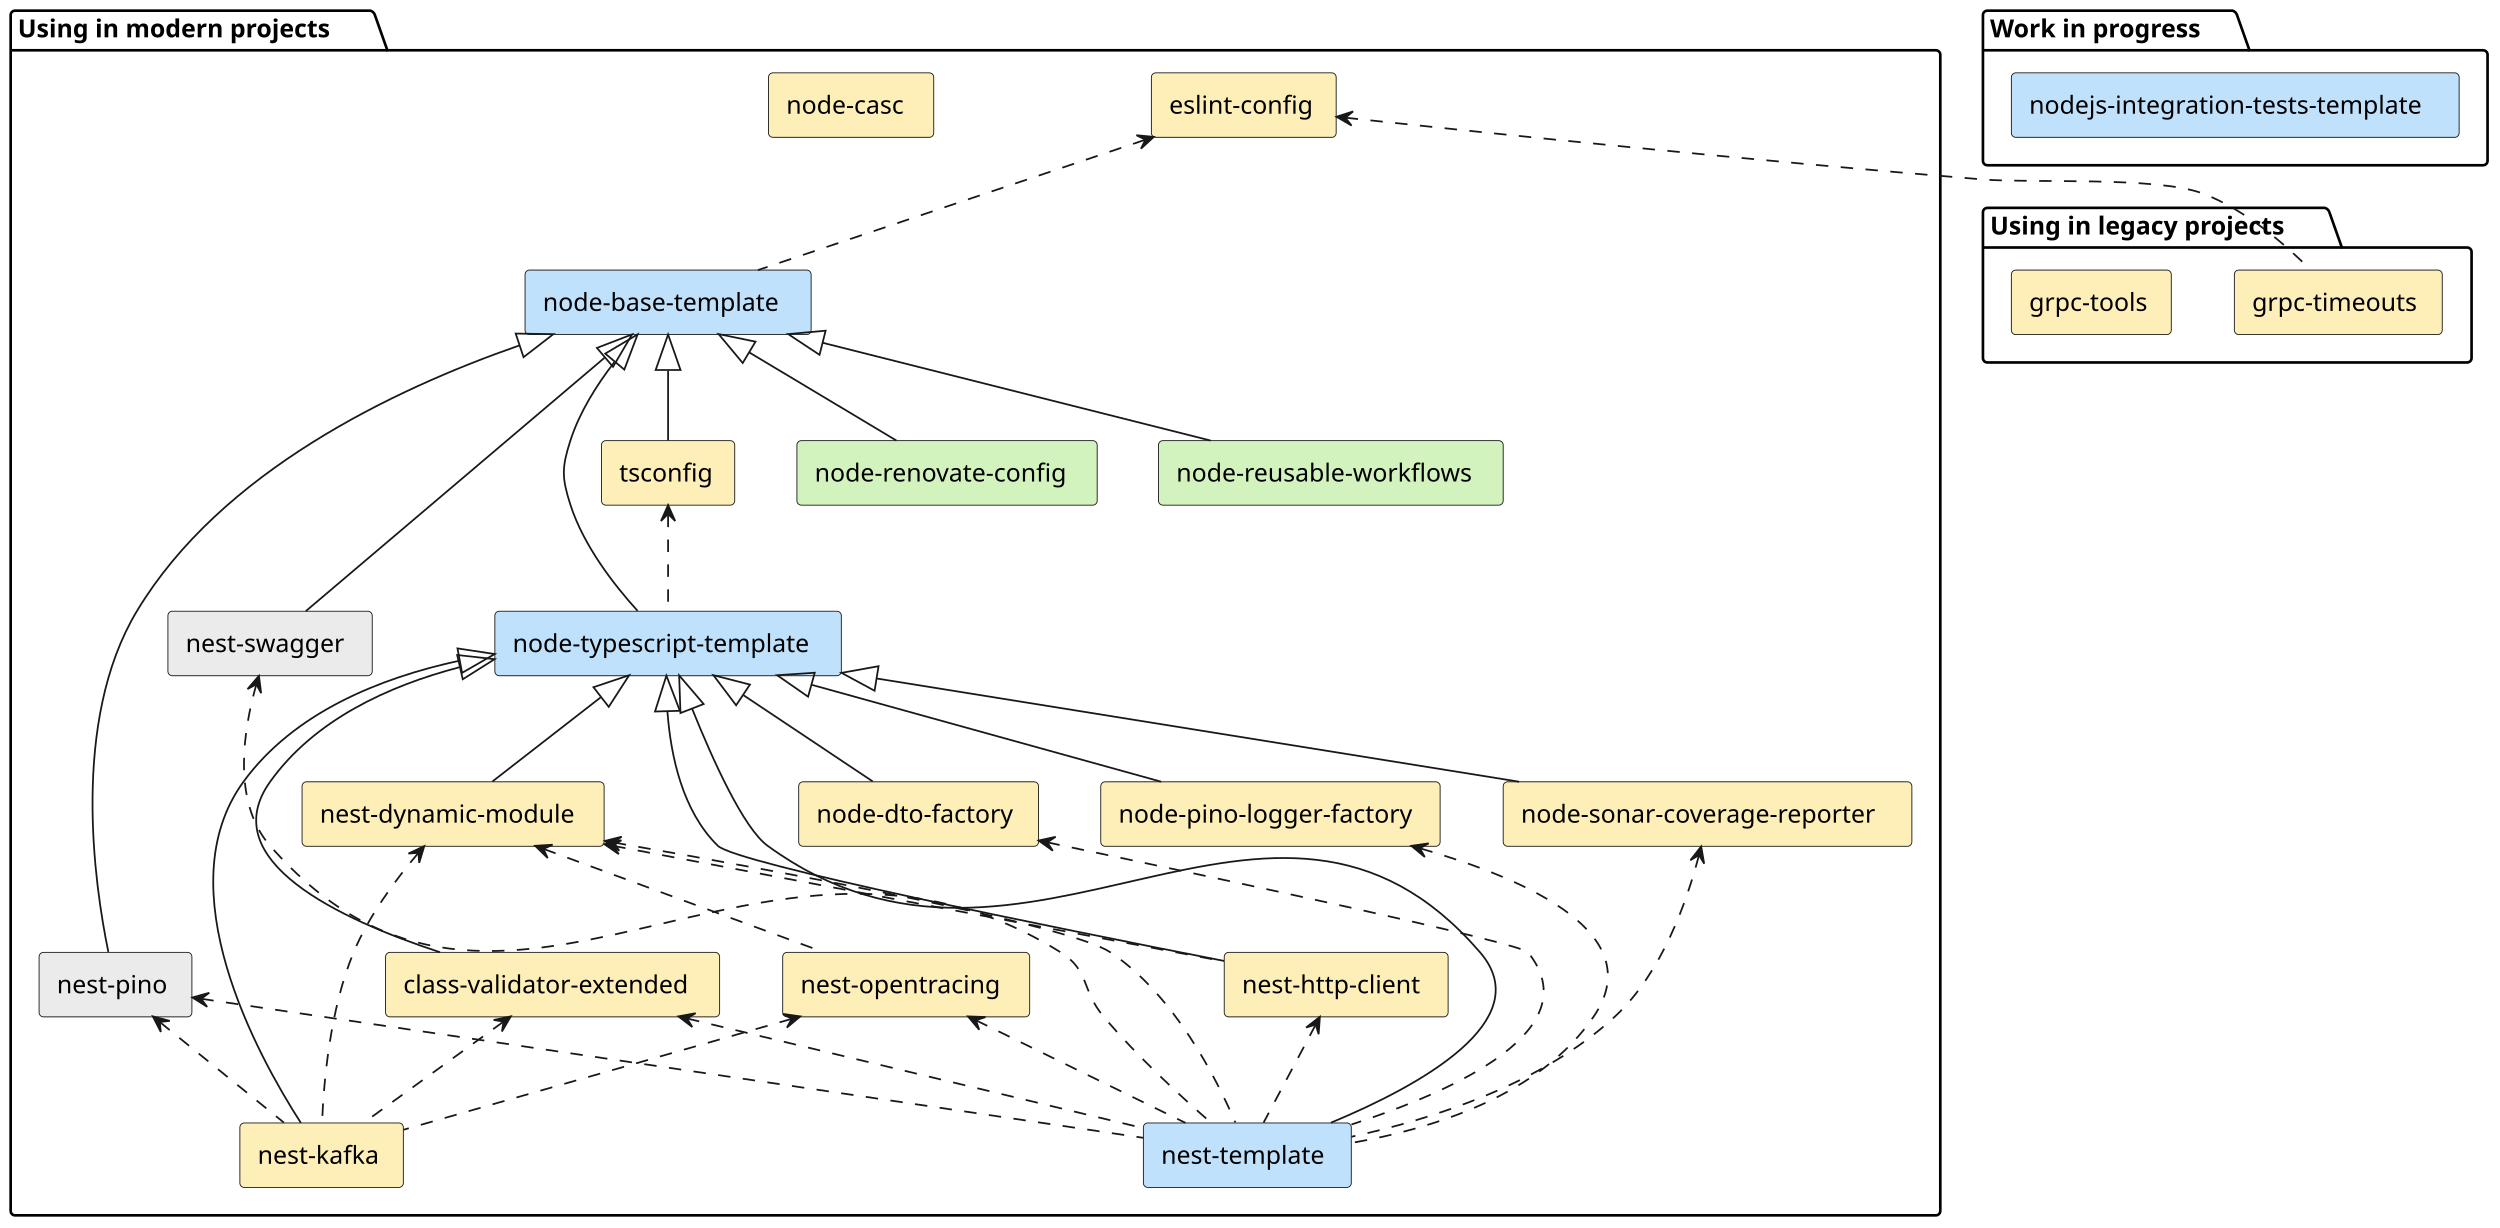
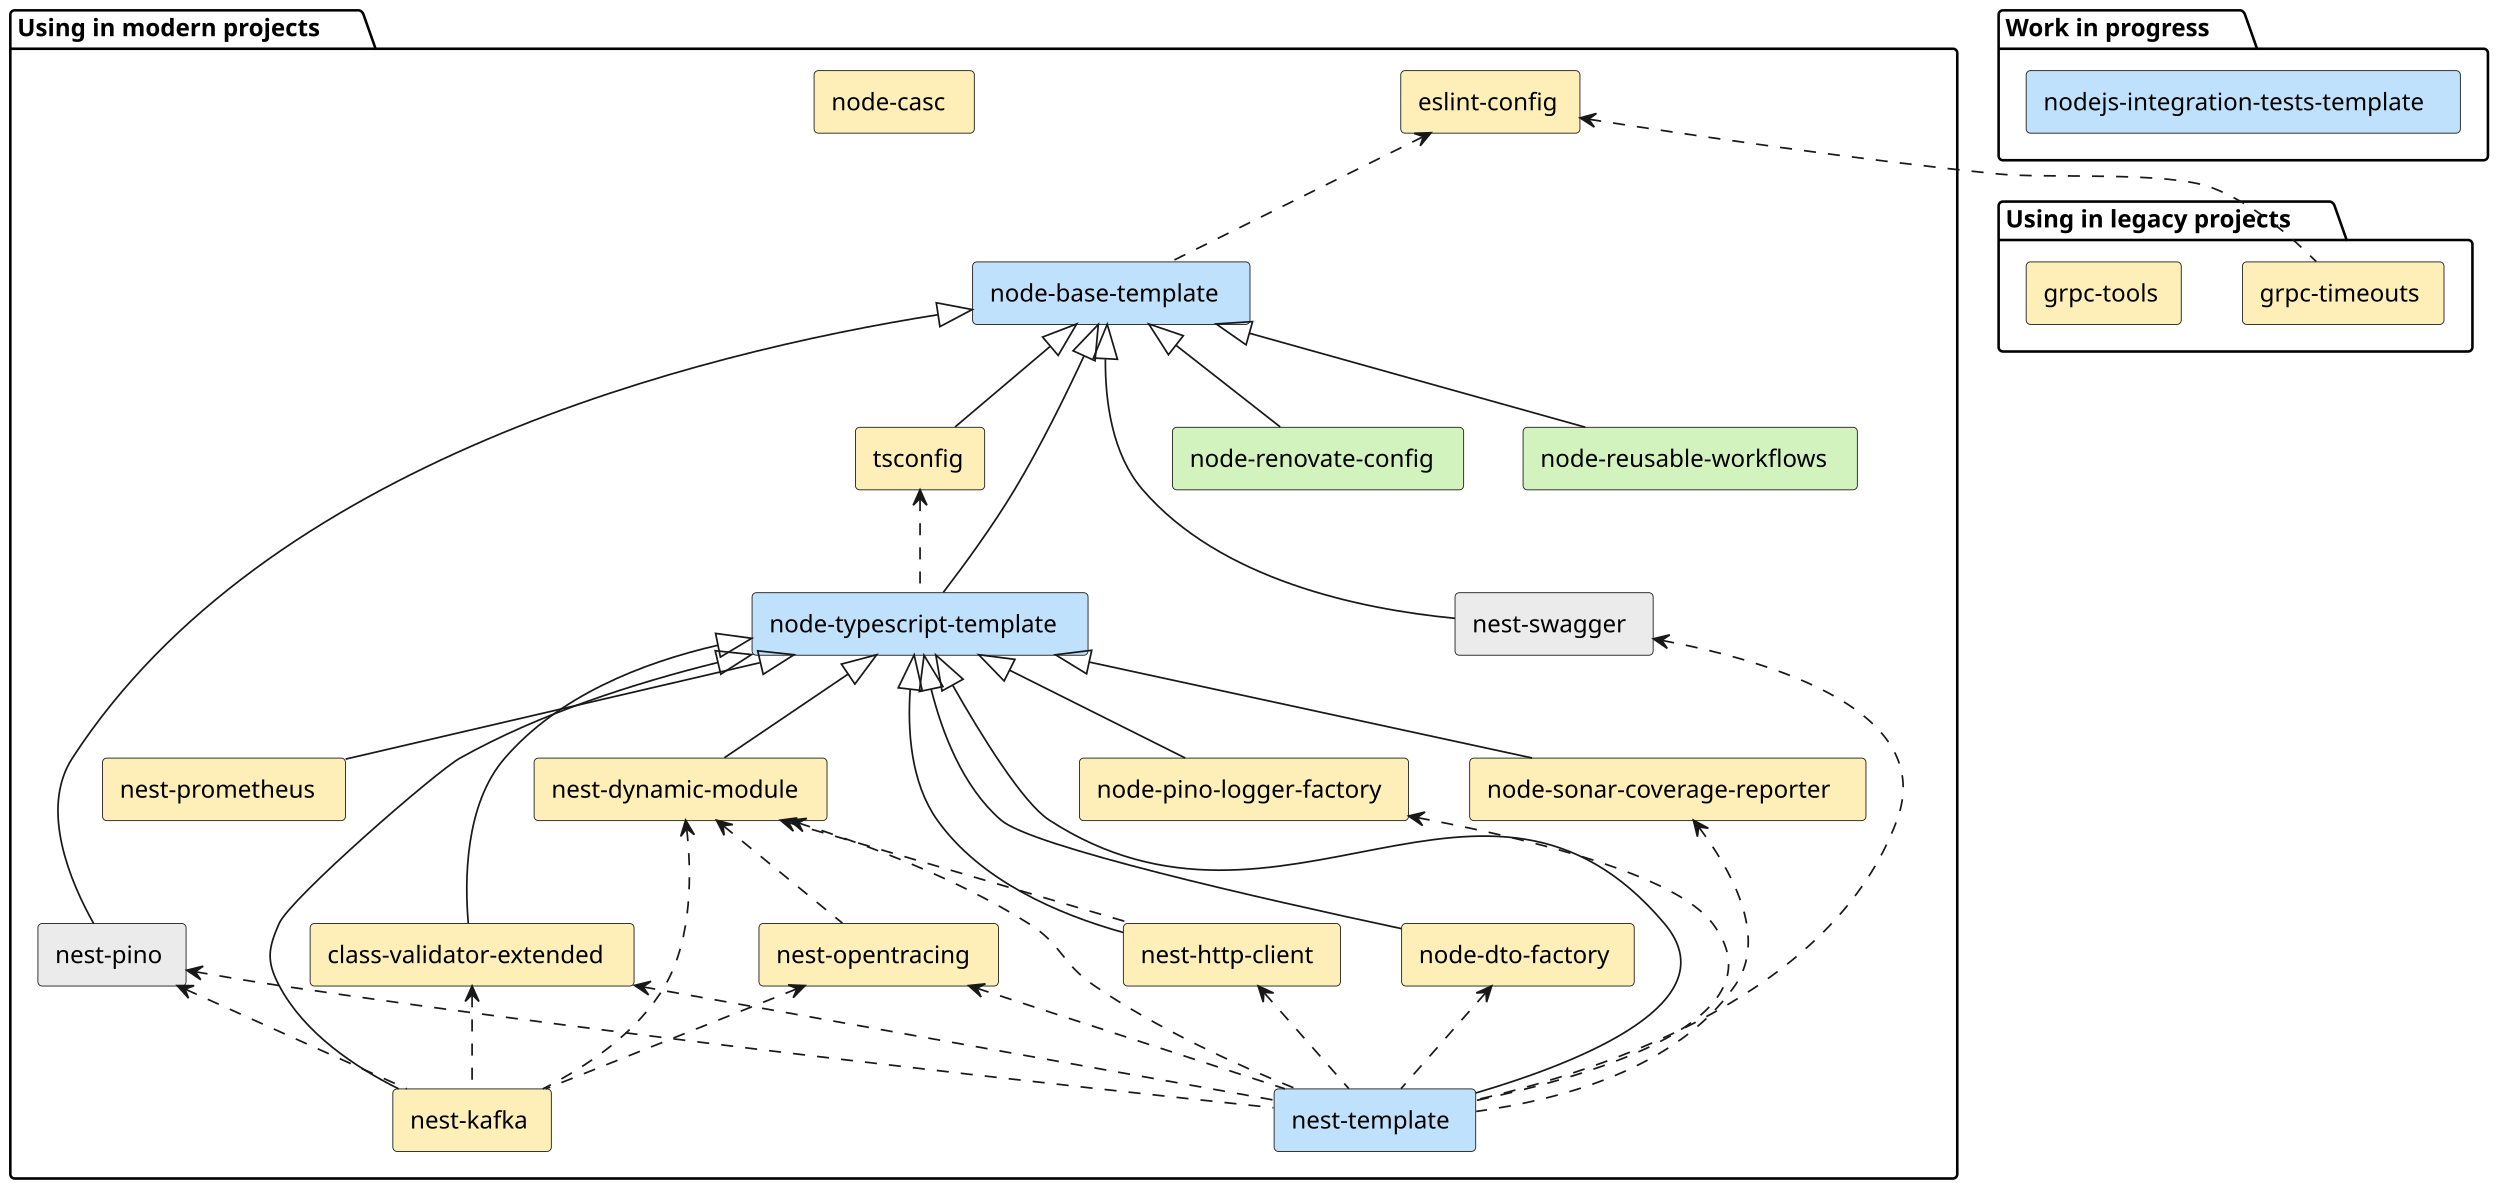
- <svg xmlns="http://www.w3.org/2000/svg" xmlns:xlink="http://www.w3.org/1999/xlink" contentStyleType="text/css" height="691px" preserveAspectRatio="none" style="width:1407px;height:691px;background:#FFFFFF;" version="1.1" viewBox="0 0 1407 691" width="1407px" zoomAndPan="magnify">
+ <svg xmlns="http://www.w3.org/2000/svg" xmlns:xlink="http://www.w3.org/1999/xlink" contentStyleType="text/css" height="691px" preserveAspectRatio="none" style="width:1451px;height:691px;background:#FFFFFF;" version="1.1" viewBox="0 0 1451 691" width="1451px" zoomAndPan="magnify">
  <defs />
  <g>
    <g id="cluster_Using in modern projects">
-       <path d="M8.5,6 L208.5,6 A3.75,3.75 0 0 1 211,8.5 L218,28.297 L1089.5,28.297 A2.5,2.5 0 0 1 1092,30.797 L1092,681.5 A2.5,2.5 0 0 1 1089.5,684 L8.5,684 A2.5,2.5 0 0 1 6,681.5 L6,8.5 A2.5,2.5 0 0 1 8.5,6 " fill="none" style="stroke:#000000;stroke-width:1.5;" />
+       <path d="M8.5,6 L208.5,6 A3.75,3.75 0 0 1 211,8.5 L218,28.297 L1133.5,28.297 A2.5,2.5 0 0 1 1136,30.797 L1136,681.5 A2.5,2.5 0 0 1 1133.5,684 L8.5,684 A2.5,2.5 0 0 1 6,681.5 L6,8.5 A2.5,2.5 0 0 1 8.5,6 " fill="none" style="stroke:#000000;stroke-width:1.5;" />
      <line style="stroke:#000000;stroke-width:1.5;" x1="6" x2="218" y1="28.297" y2="28.297" />
      <text fill="#000000" font-family="sans-serif" font-size="14" font-weight="bold" lengthAdjust="spacing" textLength="199" x="10" y="20.995">Using in modern projects</text>
    </g>
    <g id="cluster_Work in progress">
-       <path d="M1118.5,6 L1256.5,6 A3.75,3.75 0 0 1 1259,8.5 L1266,28.297 L1397.5,28.297 A2.5,2.5 0 0 1 1400,30.797 L1400,90.5 A2.5,2.5 0 0 1 1397.5,93 L1118.5,93 A2.5,2.5 0 0 1 1116,90.5 L1116,8.5 A2.5,2.5 0 0 1 1118.5,6 " fill="none" style="stroke:#000000;stroke-width:1.5;" />
-       <line style="stroke:#000000;stroke-width:1.5;" x1="1116" x2="1266" y1="28.297" y2="28.297" />
-       <text fill="#000000" font-family="sans-serif" font-size="14" font-weight="bold" lengthAdjust="spacing" textLength="137" x="1120" y="20.995">Work in progress</text>
+       <path d="M1162.5,6 L1300.5,6 A3.75,3.75 0 0 1 1303,8.5 L1310,28.297 L1441.5,28.297 A2.5,2.5 0 0 1 1444,30.797 L1444,90.5 A2.5,2.5 0 0 1 1441.5,93 L1162.5,93 A2.5,2.5 0 0 1 1160,90.5 L1160,8.5 A2.5,2.5 0 0 1 1162.5,6 " fill="none" style="stroke:#000000;stroke-width:1.5;" />
+       <line style="stroke:#000000;stroke-width:1.5;" x1="1160" x2="1310" y1="28.297" y2="28.297" />
+       <text fill="#000000" font-family="sans-serif" font-size="14" font-weight="bold" lengthAdjust="spacing" textLength="137" x="1164" y="20.995">Work in progress</text>
    </g>
    <g id="cluster_Using in legacy projects">
-       <path d="M1118.5,117 L1308.5,117 A3.75,3.75 0 0 1 1311,119.5 L1318,139.297 L1388.5,139.297 A2.5,2.5 0 0 1 1391,141.797 L1391,201.5 A2.5,2.5 0 0 1 1388.5,204 L1118.5,204 A2.5,2.5 0 0 1 1116,201.5 L1116,119.5 A2.5,2.5 0 0 1 1118.5,117 " fill="none" style="stroke:#000000;stroke-width:1.5;" />
-       <line style="stroke:#000000;stroke-width:1.5;" x1="1116" x2="1318" y1="139.297" y2="139.297" />
-       <text fill="#000000" font-family="sans-serif" font-size="14" font-weight="bold" lengthAdjust="spacing" textLength="189" x="1120" y="131.995">Using in legacy projects</text>
+       <path d="M1162.5,117 L1352.5,117 A3.75,3.75 0 0 1 1355,119.5 L1362,139.297 L1432.5,139.297 A2.5,2.5 0 0 1 1435,141.797 L1435,201.5 A2.5,2.5 0 0 1 1432.5,204 L1162.5,204 A2.5,2.5 0 0 1 1160,201.5 L1160,119.5 A2.5,2.5 0 0 1 1162.5,117 " fill="none" style="stroke:#000000;stroke-width:1.5;" />
+       <line style="stroke:#000000;stroke-width:1.5;" x1="1160" x2="1362" y1="139.297" y2="139.297" />
+       <text fill="#000000" font-family="sans-serif" font-size="14" font-weight="bold" lengthAdjust="spacing" textLength="189" x="1164" y="131.995">Using in legacy projects</text>
    </g>
    <g id="elem_nest-template">
      <a href="https://github.com/Byndyusoft/nest-template" target="_blank" title="https://github.com/Byndyusoft/nest-template" xlink:actuate="onRequest" xlink:href="https://github.com/Byndyusoft/nest-template" xlink:show="new" xlink:title="https://github.com/Byndyusoft/nest-template" xlink:type="simple">
-         <rect fill="#C0E1FB" height="36.297" rx="2.5" ry="2.5" style="stroke:#181818;stroke-width:0.5;" width="117" x="643.5" y="632" />
-         <text fill="#000000" font-family="sans-serif" font-size="14" lengthAdjust="spacing" textLength="97" x="653.5" y="654.995">nest-template</text>
+         <rect fill="#C0E1FB" height="36.297" rx="2.5" ry="2.5" style="stroke:#181818;stroke-width:0.5;" width="117" x="739.5" y="632" />
+         <text fill="#000000" font-family="sans-serif" font-size="14" lengthAdjust="spacing" textLength="97" x="749.5" y="654.995">nest-template</text>
      </a>
    </g>
    <g id="elem_node-base-template">
      <a href="https://github.com/Byndyusoft/node-base-template" target="_blank" title="https://github.com/Byndyusoft/node-base-template" xlink:actuate="onRequest" xlink:href="https://github.com/Byndyusoft/node-base-template" xlink:show="new" xlink:title="https://github.com/Byndyusoft/node-base-template" xlink:type="simple">
-         <rect fill="#C0E1FB" height="36.297" rx="2.5" ry="2.5" style="stroke:#181818;stroke-width:0.5;" width="161" x="295.5" y="152" />
-         <text fill="#000000" font-family="sans-serif" font-size="14" lengthAdjust="spacing" textLength="141" x="305.5" y="174.995">node-base-template</text>
+         <rect fill="#C0E1FB" height="36.297" rx="2.5" ry="2.5" style="stroke:#181818;stroke-width:0.5;" width="161" x="564.5" y="152" />
+         <text fill="#000000" font-family="sans-serif" font-size="14" lengthAdjust="spacing" textLength="141" x="574.5" y="174.995">node-base-template</text>
      </a>
    </g>
    <g id="elem_node-typescript-template">
      <a href="https://github.com/Byndyusoft/node-typescript-template" target="_blank" title="https://github.com/Byndyusoft/node-typescript-template" xlink:actuate="onRequest" xlink:href="https://github.com/Byndyusoft/node-typescript-template" xlink:show="new" xlink:title="https://github.com/Byndyusoft/node-typescript-template" xlink:type="simple">
-         <rect fill="#C0E1FB" height="36.297" rx="2.5" ry="2.5" style="stroke:#181818;stroke-width:0.5;" width="195" x="278.5" y="344" />
-         <text fill="#000000" font-family="sans-serif" font-size="14" lengthAdjust="spacing" textLength="175" x="288.5" y="366.995">node-typescript-template</text>
+         <rect fill="#C0E1FB" height="36.297" rx="2.5" ry="2.5" style="stroke:#181818;stroke-width:0.5;" width="195" x="436.5" y="344" />
+         <text fill="#000000" font-family="sans-serif" font-size="14" lengthAdjust="spacing" textLength="175" x="446.5" y="366.995">node-typescript-template</text>
      </a>
    </g>
    <g id="elem_class-validator-extended">
      <a href="https://github.com/Byndyusoft/class-validator-extended" target="_blank" title="https://github.com/Byndyusoft/class-validator-extended" xlink:actuate="onRequest" xlink:href="https://github.com/Byndyusoft/class-validator-extended" xlink:show="new" xlink:title="https://github.com/Byndyusoft/class-validator-extended" xlink:type="simple">
-         <rect fill="#FEEEB7" height="36.297" rx="2.5" ry="2.5" style="stroke:#181818;stroke-width:0.5;" width="188" x="217" y="536" />
-         <text fill="#000000" font-family="sans-serif" font-size="14" lengthAdjust="spacing" textLength="168" x="227" y="558.995">class-validator-extended</text>
+         <rect fill="#FEEEB7" height="36.297" rx="2.5" ry="2.5" style="stroke:#181818;stroke-width:0.5;" width="188" x="180" y="536" />
+         <text fill="#000000" font-family="sans-serif" font-size="14" lengthAdjust="spacing" textLength="168" x="190" y="558.995">class-validator-extended</text>
      </a>
    </g>
    <g id="elem_eslint-config">
      <a href="https://github.com/Byndyusoft/eslint-config" target="_blank" title="https://github.com/Byndyusoft/eslint-config" xlink:actuate="onRequest" xlink:href="https://github.com/Byndyusoft/eslint-config" xlink:show="new" xlink:title="https://github.com/Byndyusoft/eslint-config" xlink:type="simple">
-         <rect fill="#FEEEB7" height="36.297" rx="2.5" ry="2.5" style="stroke:#181818;stroke-width:0.5;" width="104" x="648" y="41" />
-         <text fill="#000000" font-family="sans-serif" font-size="14" lengthAdjust="spacing" textLength="84" x="658" y="63.995">eslint-config</text>
+         <rect fill="#FEEEB7" height="36.297" rx="2.5" ry="2.5" style="stroke:#181818;stroke-width:0.5;" width="104" x="813" y="41" />
+         <text fill="#000000" font-family="sans-serif" font-size="14" lengthAdjust="spacing" textLength="84" x="823" y="63.995">eslint-config</text>
      </a>
    </g>
    <g id="elem_nest-dynamic-module">
      <a href="https://github.com/Byndyusoft/nest-dynamic-module" target="_blank" title="https://github.com/Byndyusoft/nest-dynamic-module" xlink:actuate="onRequest" xlink:href="https://github.com/Byndyusoft/nest-dynamic-module" xlink:show="new" xlink:title="https://github.com/Byndyusoft/nest-dynamic-module" xlink:type="simple">
-         <rect fill="#FEEEB7" height="36.297" rx="2.5" ry="2.5" style="stroke:#181818;stroke-width:0.5;" width="170" x="170" y="440" />
-         <text fill="#000000" font-family="sans-serif" font-size="14" lengthAdjust="spacing" textLength="150" x="180" y="462.995">nest-dynamic-module</text>
+         <rect fill="#FEEEB7" height="36.297" rx="2.5" ry="2.5" style="stroke:#181818;stroke-width:0.5;" width="170" x="310" y="440" />
+         <text fill="#000000" font-family="sans-serif" font-size="14" lengthAdjust="spacing" textLength="150" x="320" y="462.995">nest-dynamic-module</text>
      </a>
    </g>
    <g id="elem_nest-http-client">
      <a href="https://github.com/Byndyusoft/nest-http-client" target="_blank" title="https://github.com/Byndyusoft/nest-http-client" xlink:actuate="onRequest" xlink:href="https://github.com/Byndyusoft/nest-http-client" xlink:show="new" xlink:title="https://github.com/Byndyusoft/nest-http-client" xlink:type="simple">
-         <rect fill="#FEEEB7" height="36.297" rx="2.5" ry="2.5" style="stroke:#181818;stroke-width:0.5;" width="126" x="689" y="536" />
-         <text fill="#000000" font-family="sans-serif" font-size="14" lengthAdjust="spacing" textLength="106" x="699" y="558.995">nest-http-client</text>
+         <rect fill="#FEEEB7" height="36.297" rx="2.5" ry="2.5" style="stroke:#181818;stroke-width:0.5;" width="126" x="652" y="536" />
+         <text fill="#000000" font-family="sans-serif" font-size="14" lengthAdjust="spacing" textLength="106" x="662" y="558.995">nest-http-client</text>
      </a>
    </g>
    <g id="elem_nest-kafka">
      <a href="https://github.com/Byndyusoft/nest-kafka" target="_blank" title="https://github.com/Byndyusoft/nest-kafka" xlink:actuate="onRequest" xlink:href="https://github.com/Byndyusoft/nest-kafka" xlink:show="new" xlink:title="https://github.com/Byndyusoft/nest-kafka" xlink:type="simple">
-         <rect fill="#FEEEB7" height="36.297" rx="2.5" ry="2.5" style="stroke:#181818;stroke-width:0.5;" width="92" x="135" y="632" />
-         <text fill="#000000" font-family="sans-serif" font-size="14" lengthAdjust="spacing" textLength="72" x="145" y="654.995">nest-kafka</text>
+         <rect fill="#FEEEB7" height="36.297" rx="2.5" ry="2.5" style="stroke:#181818;stroke-width:0.5;" width="92" x="228" y="632" />
+         <text fill="#000000" font-family="sans-serif" font-size="14" lengthAdjust="spacing" textLength="72" x="238" y="654.995">nest-kafka</text>
      </a>
    </g>
    <g id="elem_nest-opentracing">
      <a href="https://github.com/Byndyusoft/nest-opentracing" target="_blank" title="https://github.com/Byndyusoft/nest-opentracing" xlink:actuate="onRequest" xlink:href="https://github.com/Byndyusoft/nest-opentracing" xlink:show="new" xlink:title="https://github.com/Byndyusoft/nest-opentracing" xlink:type="simple">
        <rect fill="#FEEEB7" height="36.297" rx="2.5" ry="2.5" style="stroke:#181818;stroke-width:0.5;" width="139" x="440.5" y="536" />
        <text fill="#000000" font-family="sans-serif" font-size="14" lengthAdjust="spacing" textLength="119" x="450.5" y="558.995">nest-opentracing</text>
      </a>
    </g>
+     <g id="elem_nest-prometheus">
+       <a href="https://github.com/Byndyusoft/nest-prometheus" target="_blank" title="https://github.com/Byndyusoft/nest-prometheus" xlink:actuate="onRequest" xlink:href="https://github.com/Byndyusoft/nest-prometheus" xlink:show="new" xlink:title="https://github.com/Byndyusoft/nest-prometheus" xlink:type="simple">
+         <rect fill="#FEEEB7" height="36.297" rx="2.5" ry="2.5" style="stroke:#181818;stroke-width:0.5;" width="141" x="59.5" y="440" />
+         <text fill="#000000" font-family="sans-serif" font-size="14" lengthAdjust="spacing" textLength="121" x="69.5" y="462.995">nest-prometheus</text>
+       </a>
+     </g>
    <g id="elem_node-casc">
      <a href="https://github.com/Byndyusoft/node-casc" target="_blank" title="https://github.com/Byndyusoft/node-casc" xlink:actuate="onRequest" xlink:href="https://github.com/Byndyusoft/node-casc" xlink:show="new" xlink:title="https://github.com/Byndyusoft/node-casc" xlink:type="simple">
-         <rect fill="#FEEEB7" height="36.297" rx="2.5" ry="2.5" style="stroke:#181818;stroke-width:0.5;" width="93" x="432.5" y="41" />
-         <text fill="#000000" font-family="sans-serif" font-size="14" lengthAdjust="spacing" textLength="73" x="442.5" y="63.995">node-casc</text>
+         <rect fill="#FEEEB7" height="36.297" rx="2.5" ry="2.5" style="stroke:#181818;stroke-width:0.5;" width="93" x="472.5" y="41" />
+         <text fill="#000000" font-family="sans-serif" font-size="14" lengthAdjust="spacing" textLength="73" x="482.5" y="63.995">node-casc</text>
      </a>
    </g>
    <g id="elem_node-dto-factory">
      <a href="https://github.com/Byndyusoft/node-dto-factory" target="_blank" title="https://github.com/Byndyusoft/node-dto-factory" xlink:actuate="onRequest" xlink:href="https://github.com/Byndyusoft/node-dto-factory" xlink:show="new" xlink:title="https://github.com/Byndyusoft/node-dto-factory" xlink:type="simple">
-         <rect fill="#FEEEB7" height="36.297" rx="2.5" ry="2.5" style="stroke:#181818;stroke-width:0.5;" width="135" x="449.5" y="440" />
-         <text fill="#000000" font-family="sans-serif" font-size="14" lengthAdjust="spacing" textLength="115" x="459.5" y="462.995">node-dto-factory</text>
+         <rect fill="#FEEEB7" height="36.297" rx="2.5" ry="2.5" style="stroke:#181818;stroke-width:0.5;" width="135" x="813.5" y="536" />
+         <text fill="#000000" font-family="sans-serif" font-size="14" lengthAdjust="spacing" textLength="115" x="823.5" y="558.995">node-dto-factory</text>
      </a>
    </g>
    <g id="elem_node-pino-logger-factory">
      <a href="https://github.com/Byndyusoft/node-pino-logger-factory" target="_blank" title="https://github.com/Byndyusoft/node-pino-logger-factory" xlink:actuate="onRequest" xlink:href="https://github.com/Byndyusoft/node-pino-logger-factory" xlink:show="new" xlink:title="https://github.com/Byndyusoft/node-pino-logger-factory" xlink:type="simple">
-         <rect fill="#FEEEB7" height="36.297" rx="2.5" ry="2.5" style="stroke:#181818;stroke-width:0.5;" width="191" x="619.5" y="440" />
-         <text fill="#000000" font-family="sans-serif" font-size="14" lengthAdjust="spacing" textLength="171" x="629.5" y="462.995">node-pino-logger-factory</text>
+         <rect fill="#FEEEB7" height="36.297" rx="2.5" ry="2.5" style="stroke:#181818;stroke-width:0.5;" width="191" x="626.5" y="440" />
+         <text fill="#000000" font-family="sans-serif" font-size="14" lengthAdjust="spacing" textLength="171" x="636.5" y="462.995">node-pino-logger-factory</text>
      </a>
    </g>
    <g id="elem_node-sonar-coverage-reporter">
      <a href="https://github.com/Byndyusoft/node-sonar-coverage-reporter" target="_blank" title="https://github.com/Byndyusoft/node-sonar-coverage-reporter" xlink:actuate="onRequest" xlink:href="https://github.com/Byndyusoft/node-sonar-coverage-reporter" xlink:show="new" xlink:title="https://github.com/Byndyusoft/node-sonar-coverage-reporter" xlink:type="simple">
-         <rect fill="#FEEEB7" height="36.297" rx="2.5" ry="2.5" style="stroke:#181818;stroke-width:0.5;" width="230" x="846" y="440" />
-         <text fill="#000000" font-family="sans-serif" font-size="14" lengthAdjust="spacing" textLength="210" x="856" y="462.995">node-sonar-coverage-reporter</text>
+         <rect fill="#FEEEB7" height="36.297" rx="2.5" ry="2.5" style="stroke:#181818;stroke-width:0.5;" width="230" x="853" y="440" />
+         <text fill="#000000" font-family="sans-serif" font-size="14" lengthAdjust="spacing" textLength="210" x="863" y="462.995">node-sonar-coverage-reporter</text>
      </a>
    </g>
    <g id="elem_tsconfig">
      <a href="https://github.com/Byndyusoft/tsconfig" target="_blank" title="https://github.com/Byndyusoft/tsconfig" xlink:actuate="onRequest" xlink:href="https://github.com/Byndyusoft/tsconfig" xlink:show="new" xlink:title="https://github.com/Byndyusoft/tsconfig" xlink:type="simple">
-         <rect fill="#FEEEB7" height="36.297" rx="2.5" ry="2.5" style="stroke:#181818;stroke-width:0.5;" width="75" x="338.5" y="248" />
-         <text fill="#000000" font-family="sans-serif" font-size="14" lengthAdjust="spacing" textLength="55" x="348.5" y="270.995">tsconfig</text>
+         <rect fill="#FEEEB7" height="36.297" rx="2.5" ry="2.5" style="stroke:#181818;stroke-width:0.5;" width="75" x="496.5" y="248" />
+         <text fill="#000000" font-family="sans-serif" font-size="14" lengthAdjust="spacing" textLength="55" x="506.5" y="270.995">tsconfig</text>
      </a>
    </g>
    <g id="elem_nest-pino">
      <a href="https://github.com/Byndyusoft/nest-pino" target="_blank" title="https://github.com/Byndyusoft/nest-pino" xlink:actuate="onRequest" xlink:href="https://github.com/Byndyusoft/nest-pino" xlink:show="new" xlink:title="https://github.com/Byndyusoft/nest-pino" xlink:type="simple">
        <rect fill="#EBEBEB" height="36.297" rx="2.5" ry="2.5" style="stroke:#181818;stroke-width:0.5;" width="86" x="22" y="536" />
        <text fill="#000000" font-family="sans-serif" font-size="14" lengthAdjust="spacing" textLength="66" x="32" y="558.995">nest-pino</text>
      </a>
    </g>
    <g id="elem_nest-swagger">
      <a href="https://github.com/Byndyusoft/nest-swagger" target="_blank" title="https://github.com/Byndyusoft/nest-swagger" xlink:actuate="onRequest" xlink:href="https://github.com/Byndyusoft/nest-swagger" xlink:show="new" xlink:title="https://github.com/Byndyusoft/nest-swagger" xlink:type="simple">
-         <rect fill="#EBEBEB" height="36.297" rx="2.5" ry="2.5" style="stroke:#181818;stroke-width:0.5;" width="115" x="94.5" y="344" />
-         <text fill="#000000" font-family="sans-serif" font-size="14" lengthAdjust="spacing" textLength="95" x="104.5" y="366.995">nest-swagger</text>
+         <rect fill="#EBEBEB" height="36.297" rx="2.5" ry="2.5" style="stroke:#181818;stroke-width:0.5;" width="115" x="844.5" y="344" />
+         <text fill="#000000" font-family="sans-serif" font-size="14" lengthAdjust="spacing" textLength="95" x="854.5" y="366.995">nest-swagger</text>
      </a>
    </g>
    <g id="elem_node-renovate-config">
      <a href="https://github.com/Byndyusoft/node-renovate-config" target="_blank" title="https://github.com/Byndyusoft/node-renovate-config" xlink:actuate="onRequest" xlink:href="https://github.com/Byndyusoft/node-renovate-config" xlink:show="new" xlink:title="https://github.com/Byndyusoft/node-renovate-config" xlink:type="simple">
-         <rect fill="#D3F3BE" height="36.297" rx="2.5" ry="2.5" style="stroke:#181818;stroke-width:0.5;" width="169" x="448.5" y="248" />
-         <text fill="#000000" font-family="sans-serif" font-size="14" lengthAdjust="spacing" textLength="149" x="458.5" y="270.995">node-renovate-config</text>
+         <rect fill="#D3F3BE" height="36.297" rx="2.5" ry="2.5" style="stroke:#181818;stroke-width:0.5;" width="169" x="680.5" y="248" />
+         <text fill="#000000" font-family="sans-serif" font-size="14" lengthAdjust="spacing" textLength="149" x="690.5" y="270.995">node-renovate-config</text>
      </a>
    </g>
    <g id="elem_node-reusable-workflows">
      <a href="https://github.com/Byndyusoft/node-reusable-workflows" target="_blank" title="https://github.com/Byndyusoft/node-reusable-workflows" xlink:actuate="onRequest" xlink:href="https://github.com/Byndyusoft/node-reusable-workflows" xlink:show="new" xlink:title="https://github.com/Byndyusoft/node-reusable-workflows" xlink:type="simple">
-         <rect fill="#D3F3BE" height="36.297" rx="2.5" ry="2.5" style="stroke:#181818;stroke-width:0.5;" width="194" x="652" y="248" />
-         <text fill="#000000" font-family="sans-serif" font-size="14" lengthAdjust="spacing" textLength="174" x="662" y="270.995">node-reusable-workflows</text>
+         <rect fill="#D3F3BE" height="36.297" rx="2.5" ry="2.5" style="stroke:#181818;stroke-width:0.5;" width="194" x="884" y="248" />
+         <text fill="#000000" font-family="sans-serif" font-size="14" lengthAdjust="spacing" textLength="174" x="894" y="270.995">node-reusable-workflows</text>
      </a>
    </g>
    <g id="elem_nodejs-integration-tests-template">
      <a href="https://github.com/Byndyusoft/nodejs-integration-tests-template" target="_blank" title="https://github.com/Byndyusoft/nodejs-integration-tests-template" xlink:actuate="onRequest" xlink:href="https://github.com/Byndyusoft/nodejs-integration-tests-template" xlink:show="new" xlink:title="https://github.com/Byndyusoft/nodejs-integration-tests-template" xlink:type="simple">
-         <rect fill="#C0E1FB" height="36.297" rx="2.5" ry="2.5" style="stroke:#181818;stroke-width:0.5;" width="252" x="1132" y="41" />
-         <text fill="#000000" font-family="sans-serif" font-size="14" lengthAdjust="spacing" textLength="232" x="1142" y="63.995">nodejs-integration-tests-template</text>
+         <rect fill="#C0E1FB" height="36.297" rx="2.5" ry="2.5" style="stroke:#181818;stroke-width:0.5;" width="252" x="1176" y="41" />
+         <text fill="#000000" font-family="sans-serif" font-size="14" lengthAdjust="spacing" textLength="232" x="1186" y="63.995">nodejs-integration-tests-template</text>
      </a>
    </g>
    <g id="elem_grpc-timeouts">
      <a href="https://github.com/Byndyusoft/grpc-timeouts" target="_blank" title="https://github.com/Byndyusoft/grpc-timeouts" xlink:actuate="onRequest" xlink:href="https://github.com/Byndyusoft/grpc-timeouts" xlink:show="new" xlink:title="https://github.com/Byndyusoft/grpc-timeouts" xlink:type="simple">
-         <rect fill="#FEEEB7" height="36.297" rx="2.5" ry="2.5" style="stroke:#181818;stroke-width:0.5;" width="117" x="1257.5" y="152" />
-         <text fill="#000000" font-family="sans-serif" font-size="14" lengthAdjust="spacing" textLength="97" x="1267.5" y="174.995">grpc-timeouts</text>
+         <rect fill="#FEEEB7" height="36.297" rx="2.5" ry="2.5" style="stroke:#181818;stroke-width:0.5;" width="117" x="1301.5" y="152" />
+         <text fill="#000000" font-family="sans-serif" font-size="14" lengthAdjust="spacing" textLength="97" x="1311.5" y="174.995">grpc-timeouts</text>
      </a>
    </g>
    <g id="elem_grpc-tools">
      <a href="https://github.com/Byndyusoft/grpc-tools" target="_blank" title="https://github.com/Byndyusoft/grpc-tools" xlink:actuate="onRequest" xlink:href="https://github.com/Byndyusoft/grpc-tools" xlink:show="new" xlink:title="https://github.com/Byndyusoft/grpc-tools" xlink:type="simple">
-         <rect fill="#FEEEB7" height="36.297" rx="2.5" ry="2.5" style="stroke:#181818;stroke-width:0.5;" width="90" x="1132" y="152" />
-         <text fill="#000000" font-family="sans-serif" font-size="14" lengthAdjust="spacing" textLength="70" x="1142" y="174.995">grpc-tools</text>
+         <rect fill="#FEEEB7" height="36.297" rx="2.5" ry="2.5" style="stroke:#181818;stroke-width:0.5;" width="90" x="1176" y="152" />
+         <text fill="#000000" font-family="sans-serif" font-size="14" lengthAdjust="spacing" textLength="70" x="1186" y="174.995">grpc-tools</text>
      </a>
    </g>
    <g id="link_node-typescript-template_nest-template">
-       <path d="M389.55,398.94 C401.33,428.19 418.55,466.2 432,476 C577.65,582.11 715.38,399.47 833,536 C866.03,574.34 798.83,611.17 749.03,631.86 " fill="none" id="node-typescript-template-backto-nest-template" style="stroke:#181818;stroke-width:1.0;" />
-       <polygon fill="none" points="382.96,401.3,382.23,380.12,396.01,396.22,382.96,401.3" style="stroke:#181818;stroke-width:1.0;" />
+       <path d="M552.92,397.7 C569.67,427.13 593.77,466.12 609,476 C743.96,563.59 862.09,413.17 966,536 C1004.31,581.29 919.11,615.97 856.59,634.35 " fill="none" id="node-typescript-template-backto-nest-template" style="stroke:#181818;stroke-width:1.0;" />
+       <polygon fill="none" points="546.75,401.01,543.13,380.13,558.98,394.2,546.75,401.01" style="stroke:#181818;stroke-width:1.0;" />
    </g>
    <g id="link_class-validator-extended_nest-template">
-       <path d="M386.69,573.2 C461.62,591.21 574.78,618.42 643.21,634.87 " fill="none" id="class-validator-extended-backto-nest-template" style="stroke:#181818;stroke-width:1.0;stroke-dasharray:7.0,7.0;" />
-       <polygon fill="#181818" points="381.81,572.02,389.621,578.019,386.671,573.192,391.497,570.242,381.81,572.02" style="stroke:#181818;stroke-width:1.0;" />
+       <path d="M373.39,572.83 C481.52,592.23 650.78,622.59 739.41,638.49 " fill="none" id="class-validator-extended-backto-nest-template" style="stroke:#181818;stroke-width:1.0;stroke-dasharray:7.0,7.0;" />
+       <polygon fill="#181818" points="368.29,571.91,376.441,577.439,373.211,572.794,377.856,569.565,368.29,571.91" style="stroke:#181818;stroke-width:1.0;" />
    </g>
    <g id="link_nest-dynamic-module_nest-template">
-       <path d="M345.46,474.18 C447.37,491.84 601.9,520.57 625,536 C660.73,559.87 684.43,606.47 695.25,631.73 " fill="none" id="nest-dynamic-module-backto-nest-template" style="stroke:#181818;stroke-width:1.0;stroke-dasharray:7.0,7.0;" />
-       <polygon fill="#181818" points="340.35,473.29,348.531,478.773,345.276,474.147,349.902,470.891,340.35,473.29" style="stroke:#181818;stroke-width:1.0;" />
+       <path d="M463.42,477.66 C504.09,490.52 555.63,509.99 597,536 C616.7,548.38 615.8,558.87 635,572 C671.81,597.18 718.15,618.18 752,631.86 " fill="none" id="nest-dynamic-module-backto-nest-template" style="stroke:#181818;stroke-width:1.0;stroke-dasharray:7.0,7.0;" />
+       <polygon fill="#181818" points="458.52,476.13,465.924,482.625,463.294,477.616,468.302,474.986,458.52,476.13" style="stroke:#181818;stroke-width:1.0;" />
    </g>
    <g id="link_nest-http-client_nest-template">
-       <path d="M740.41,576.8 C731.49,593.56 719.34,616.4 711.11,631.87 " fill="none" id="nest-http-client-backto-nest-template" style="stroke:#181818;stroke-width:1.0;stroke-dasharray:7.0,7.0;" />
-       <polygon fill="#181818" points="742.83,572.24,735.062,578.295,740.475,576.651,742.119,582.063,742.83,572.24" style="stroke:#181818;stroke-width:1.0;" />
+       <path d="M733.87,576.37 C748.7,593.17 769.1,616.27 782.87,631.87 " fill="none" id="nest-http-client-backto-nest-template" style="stroke:#181818;stroke-width:1.0;stroke-dasharray:7.0,7.0;" />
+       <polygon fill="#181818" points="730.22,572.24,733.192,581.63,733.535,575.983,739.181,576.326,730.22,572.24" style="stroke:#181818;stroke-width:1.0;" />
    </g>
    <g id="link_nest-opentracing_nest-template">
-       <path d="M549.34,574.26 C583.98,591.22 633.94,615.68 667.17,631.95 " fill="none" id="nest-opentracing-backto-nest-template" style="stroke:#181818;stroke-width:1.0;stroke-dasharray:7.0,7.0;" />
-       <polygon fill="#181818" points="544.77,572.02,551.089,579.574,549.259,574.222,554.612,572.392,544.77,572.02" style="stroke:#181818;stroke-width:1.0;" />
+       <path d="M567.11,573.64 C619.13,590.62 695.31,615.48 745.75,631.95 " fill="none" id="nest-opentracing-backto-nest-template" style="stroke:#181818;stroke-width:1.0;stroke-dasharray:7.0,7.0;" />
+       <polygon fill="#181818" points="562.15,572.02,569.459,578.621,566.902,573.575,571.948,571.018,562.15,572.02" style="stroke:#181818;stroke-width:1.0;" />
    </g>
    <g id="link_nest-pino_nest-template">
-       <path d="M113.3,562.13 C228.39,579.11 518.53,621.93 643.38,640.35 " fill="none" id="nest-pino-backto-nest-template" style="stroke:#181818;stroke-width:1.0;stroke-dasharray:7.0,7.0;" />
-       <polygon fill="#181818" points="108.28,561.39,116.6,566.66,113.227,562.119,117.767,558.745,108.28,561.39" style="stroke:#181818;stroke-width:1.0;" />
+       <path d="M113.55,564.03 C129.01,566.76 146.2,569.66 162,572 C373.8,603.36 626.69,631.09 739.11,642.93 " fill="none" id="nest-pino-backto-nest-template" style="stroke:#181818;stroke-width:1.0;stroke-dasharray:7.0,7.0;" />
+       <polygon fill="#181818" points="108.38,563.11,116.531,568.639,113.301,563.994,117.946,560.765,108.38,563.11" style="stroke:#181818;stroke-width:1.0;" />
    </g>
    <g id="link_nest-swagger_nest-template">
-       <path d="M144.29,385.17 C137.07,410.37 130.33,451.21 152,476 C283.35,626.25 427.75,430.26 597,536 C613.31,546.19 608.62,557.28 621,572 C639.73,594.27 664.32,616.88 681.47,631.78 " fill="none" id="nest-swagger-backto-nest-template" style="stroke:#181818;stroke-width:1.0;stroke-dasharray:7.0,7.0;" />
-       <polygon fill="#181818" points="145.73,380.34,139.302,387.802,144.287,385.127,146.962,390.111,145.73,380.34" style="stroke:#181818;stroke-width:1.0;" />
+       <path d="M964.71,371.71 C1031.32,384.33 1124.09,413.43 1101,476 C1063.99,576.31 933.99,620.53 856.81,638.33 " fill="none" id="nest-swagger-backto-nest-template" style="stroke:#181818;stroke-width:1.0;stroke-dasharray:7.0,7.0;" />
+       <polygon fill="#181818" points="959.56,370.75,967.677,376.329,964.476,371.664,969.14,368.464,959.56,370.75" style="stroke:#181818;stroke-width:1.0;" />
    </g>
    <g id="link_node-dto-factory_nest-template">
-       <path d="M589.49,474.1 C688.87,494.96 855.72,530.66 860,536 C894.82,579.51 818.85,613.93 760.62,632.87 " fill="none" id="node-dto-factory-backto-nest-template" style="stroke:#181818;stroke-width:1.0;stroke-dasharray:7.0,7.0;" />
-       <polygon fill="#181818" points="584.51,473.05,592.509,478.796,589.406,474.066,594.135,470.963,584.51,473.05" style="stroke:#181818;stroke-width:1.0;" />
+       <path d="M862.13,576.37 C847.3,593.17 826.9,616.27 813.13,631.87 " fill="none" id="node-dto-factory-backto-nest-template" style="stroke:#181818;stroke-width:1.0;stroke-dasharray:7.0,7.0;" />
+       <polygon fill="#181818" points="865.78,572.24,856.819,576.326,862.465,575.983,862.808,581.63,865.78,572.24" style="stroke:#181818;stroke-width:1.0;" />
    </g>
    <g id="link_node-pino-logger-factory_nest-template">
-       <path d="M799.47,477.51 C860.91,495.19 928.28,526.01 897,572 C866.7,616.54 806.26,635.32 760.66,643.23 " fill="none" id="node-pino-logger-factory-backto-nest-template" style="stroke:#181818;stroke-width:1.0;stroke-dasharray:7.0,7.0;" />
-       <polygon fill="#181818" points="794.3,476.05,801.877,482.342,799.112,477.407,804.048,474.642,794.3,476.05" style="stroke:#181818;stroke-width:1.0;" />
+       <path d="M822.85,474.59 C891.26,487.47 972.94,508.15 994,536 C1035.52,590.9 928.34,623.59 856.59,638.75 " fill="none" id="node-pino-logger-factory-backto-nest-template" style="stroke:#181818;stroke-width:1.0;stroke-dasharray:7.0,7.0;" />
+       <polygon fill="#181818" points="817.53,473.6,825.646,479.179,822.446,474.514,827.11,471.314,817.53,473.6" style="stroke:#181818;stroke-width:1.0;" />
    </g>
    <g id="link_node-sonar-coverage-reporter_nest-template">
-       <path d="M956.12,481.53 C949.53,506.8 935.46,547.46 909,572 C867.82,610.2 805.98,629.9 760.61,639.76 " fill="none" id="node-sonar-coverage-reporter-backto-nest-template" style="stroke:#181818;stroke-width:1.0;stroke-dasharray:7.0,7.0;" />
-       <polygon fill="#181818" points="957.41,476.38,951.347,484.141,956.197,481.231,959.108,486.081,957.41,476.38" style="stroke:#181818;stroke-width:1.0;" />
+       <path d="M985.95,480.03 C1004.1,503.99 1026.86,543.52 1007,572 C973.38,620.21 906,638.32 856.81,645.07 " fill="none" id="node-sonar-coverage-reporter-backto-nest-template" style="stroke:#181818;stroke-width:1.0;stroke-dasharray:7.0,7.0;" />
+       <polygon fill="#181818" points="982.85,476.03,985.187,485.598,985.907,479.987,991.518,480.707,982.85,476.03" style="stroke:#181818;stroke-width:1.0;" />
    </g>
    <g id="link_eslint-config_node-base-template">
-       <path d="M644.3,78.74 C583.08,99.33 485.62,132.12 426.54,152 " fill="none" id="eslint-config-backto-node-base-template" style="stroke:#181818;stroke-width:1.0;stroke-dasharray:7.0,7.0;" />
-       <polygon fill="#181818" points="649.38,77.03,639.575,76.099,644.639,78.62,642.119,83.684,649.38,77.03" style="stroke:#181818;stroke-width:1.0;" />
+       <path d="M825.93,79.36 C784.36,99.95 719.23,132.22 679.5,151.91 " fill="none" id="eslint-config-backto-node-base-template" style="stroke:#181818;stroke-width:1.0;stroke-dasharray:7.0,7.0;" />
+       <polygon fill="#181818" points="830.62,77.03,820.779,77.427,826.136,79.243,824.32,84.6,830.62,77.03" style="stroke:#181818;stroke-width:1.0;" />
    </g>
    <g id="link_node-base-template_node-typescript-template">
-       <path d="M345.72,203.84 C335.84,216.65 326.1,232.08 321,248 C316.12,263.24 316.12,268.76 321,284 C328.42,307.15 345.64,329.27 358.85,343.81 " fill="none" id="node-base-template-backto-node-typescript-template" style="stroke:#181818;stroke-width:1.0;" />
-       <polygon fill="none" points="340.63,199.01,358.85,188.19,351.36,208.01,340.63,199.01" style="stroke:#181818;stroke-width:1.0;" />
+       <path d="M629.06,206.78 C618.55,229.4 604,258.98 589,284 C576.16,305.42 559.18,328.55 547.5,343.8 " fill="none" id="node-base-template-backto-node-typescript-template" style="stroke:#181818;stroke-width:1.0;" />
+       <polygon fill="none" points="622.82,203.6,637.47,188.3,635.56,209.4,622.82,203.6" style="stroke:#181818;stroke-width:1.0;" />
    </g>
    <g id="link_tsconfig_node-typescript-template">
-       <path d="M376,289.66 C376,306.34 376,328.66 376,343.87 " fill="none" id="tsconfig-backto-node-typescript-template" style="stroke:#181818;stroke-width:1.0;stroke-dasharray:7.0,7.0;" />
-       <polygon fill="#181818" points="376,284.24,372,293.24,376,289.24,380,293.24,376,284.24" style="stroke:#181818;stroke-width:1.0;" />
+       <path d="M534,289.66 C534,306.34 534,328.66 534,343.87 " fill="none" id="tsconfig-backto-node-typescript-template" style="stroke:#181818;stroke-width:1.0;stroke-dasharray:7.0,7.0;" />
+       <polygon fill="#181818" points="534,284.24,530,293.24,534,289.24,538,293.24,534,284.24" style="stroke:#181818;stroke-width:1.0;" />
    </g>
    <g id="link_node-typescript-template_class-validator-extended">
-       <path d="M258.62,375.52 C218.11,386.12 176.74,405.34 152,440 C120.47,484.17 190.72,517.32 247.68,535.94 " fill="none" id="node-typescript-template-backto-class-validator-extended" style="stroke:#181818;stroke-width:1.0;" />
-       <polygon fill="none" points="257.3,368.64,278.36,370.98,260.44,382.29,257.3,368.64" style="stroke:#181818;stroke-width:1.0;" />
+       <path d="M416.66,374.5 C371.83,384.84 324.07,404.15 293,440 C269.68,466.91 269.68,511.43 271.79,535.78 " fill="none" id="node-typescript-template-backto-class-validator-extended" style="stroke:#181818;stroke-width:1.0;" />
+       <polygon fill="none" points="415.31,367.63,436.3,370.47,418.12,381.35,415.31,367.63" style="stroke:#181818;stroke-width:1.0;" />
    </g>
    <g id="link_node-typescript-template_nest-dynamic-module">
-       <path d="M338.08,392.46 C318.05,408.02 294.17,426.57 277.16,439.79 " fill="none" id="node-typescript-template-backto-nest-dynamic-module" style="stroke:#181818;stroke-width:1.0;" />
-       <polygon fill="none" points="334,386.76,354.09,380.02,342.59,397.82,334,386.76" style="stroke:#181818;stroke-width:1.0;" />
+       <path d="M492.16,391.29 C468.81,407.08 440.48,426.24 420.45,439.79 " fill="none" id="node-typescript-template-backto-nest-dynamic-module" style="stroke:#181818;stroke-width:1.0;" />
+       <polygon fill="none" points="488.34,385.43,508.83,380.02,496.18,397.03,488.34,385.43" style="stroke:#181818;stroke-width:1.0;" />
    </g>
    <g id="link_node-typescript-template_nest-http-client">
-       <path d="M375.64,400.58 C377.47,425.3 384.06,456.55 404,476 C414.24,485.99 591.42,521.75 688.91,540.82 " fill="none" id="node-typescript-template-backto-nest-http-client" style="stroke:#181818;stroke-width:1.0;" />
-       <polygon fill="none" points="368.64,400.44,375.05,380.25,382.63,400.04,368.64,400.44" style="stroke:#181818;stroke-width:1.0;" />
+       <path d="M528.29,400.04 C526.64,423.83 528.53,454.24 544,476 C569.09,511.29 614.26,530.7 651.88,541.2 " fill="none" id="node-typescript-template-backto-nest-http-client" style="stroke:#181818;stroke-width:1.0;" />
+       <polygon fill="none" points="521.34,399.2,530.56,380.12,535.25,400.79,521.34,399.2" style="stroke:#181818;stroke-width:1.0;" />
    </g>
    <g id="link_nest-dynamic-module_nest-http-client">
-       <path d="M345.14,476.05 C444.51,494.84 601.81,524.59 688.85,541.06 " fill="none" id="nest-dynamic-module-backto-nest-http-client" style="stroke:#181818;stroke-width:1.0;stroke-dasharray:7.0,7.0;" />
-       <polygon fill="#181818" points="340.15,475.11,348.248,480.716,345.063,476.041,349.737,472.856,340.15,475.11" style="stroke:#181818;stroke-width:1.0;" />
+       <path d="M457.76,477.44 C515.57,494.42 600.67,519.42 656.94,535.95 " fill="none" id="nest-dynamic-module-backto-nest-http-client" style="stroke:#181818;stroke-width:1.0;stroke-dasharray:7.0,7.0;" />
+       <polygon fill="#181818" points="452.95,476.02,460.452,482.401,457.746,477.433,462.714,474.727,452.95,476.02" style="stroke:#181818;stroke-width:1.0;" />
    </g>
    <g id="link_node-typescript-template_nest-kafka">
-       <path d="M258.74,371.8 C213.14,381.65 165.18,401.32 137,440 C93.34,499.94 144.75,593.79 169.34,631.98 " fill="none" id="node-typescript-template-backto-nest-kafka" style="stroke:#181818;stroke-width:1.0;" />
-       <polygon fill="none" points="257.47,364.92,278.42,368.1,260.05,378.68,257.47,364.92" style="stroke:#181818;stroke-width:1.0;" />
+       <path d="M416.64,384.52 C368.3,396.46 312.96,414.25 267,440 C253.21,447.73 168.37,521.53 162,536 C155.55,550.64 154.55,557.84 162,572 C176.61,599.77 206.27,619.47 231.4,631.99 " fill="none" id="node-typescript-template-backto-nest-kafka" style="stroke:#181818;stroke-width:1.0;" />
+       <polygon fill="none" points="415.11,377.69,436.19,379.91,418.33,391.31,415.11,377.69" style="stroke:#181818;stroke-width:1.0;" />
    </g>
    <g id="link_class-validator-extended_nest-kafka">
-       <path d="M283.22,575.09 C259.9,591.95 226.94,615.79 204.81,631.79 " fill="none" id="class-validator-extended-backto-nest-kafka" style="stroke:#181818;stroke-width:1.0;stroke-dasharray:7.0,7.0;" />
-       <polygon fill="#181818" points="287.46,572.02,277.821,574.044,283.406,574.946,282.504,580.531,287.46,572.02" style="stroke:#181818;stroke-width:1.0;" />
+       <path d="M274,577.66 C274,594.34 274,616.66 274,631.87 " fill="none" id="class-validator-extended-backto-nest-kafka" style="stroke:#181818;stroke-width:1.0;stroke-dasharray:7.0,7.0;" />
+       <polygon fill="#181818" points="274,572.24,270,581.24,274,577.24,278,581.24,274,572.24" style="stroke:#181818;stroke-width:1.0;" />
    </g>
    <g id="link_nest-dynamic-module_nest-kafka">
-       <path d="M235.36,480.15 C222.93,494.74 207.63,515.21 199,536 C185.67,568.11 182.16,609.12 181.26,631.86 " fill="none" id="nest-dynamic-module-backto-nest-kafka" style="stroke:#181818;stroke-width:1.0;stroke-dasharray:7.0,7.0;" />
-       <polygon fill="#181818" points="238.78,476.19,229.869,480.384,235.511,479.973,235.922,485.615,238.78,476.19" style="stroke:#181818;stroke-width:1.0;" />
+       <path d="M398.58,481.22 C401.29,505.28 402.2,543.96 386,572 C370.12,599.48 340.01,619.34 315.01,632 " fill="none" id="nest-dynamic-module-backto-nest-kafka" style="stroke:#181818;stroke-width:1.0;stroke-dasharray:7.0,7.0;" />
+       <polygon fill="#181818" points="397.94,476.02,395.074,485.443,398.553,480.982,403.014,484.462,397.94,476.02" style="stroke:#181818;stroke-width:1.0;" />
    </g>
    <g id="link_nest-opentracing_nest-kafka">
-       <path d="M445.46,573.44 C381.17,591.81 284.06,619.55 227.14,635.82 " fill="none" id="nest-opentracing-backto-nest-kafka" style="stroke:#181818;stroke-width:1.0;stroke-dasharray:7.0,7.0;" />
-       <polygon fill="#181818" points="450.42,572.02,440.668,570.639,445.611,573.39,442.86,578.333,450.42,572.02" style="stroke:#181818;stroke-width:1.0;" />
+       <path d="M462.42,573.95 C419.82,590.92 357.9,615.58 316.82,631.95 " fill="none" id="nest-opentracing-backto-nest-kafka" style="stroke:#181818;stroke-width:1.0;stroke-dasharray:7.0,7.0;" />
+       <polygon fill="#181818" points="467.26,572.02,457.419,571.622,462.613,573.865,460.371,579.058,467.26,572.02" style="stroke:#181818;stroke-width:1.0;" />
    </g>
    <g id="link_nest-pino_nest-kafka">
-       <path d="M90.05,575.3 C110.84,592.15 140.09,615.85 159.76,631.79 " fill="none" id="nest-pino-backto-nest-kafka" style="stroke:#181818;stroke-width:1.0;stroke-dasharray:7.0,7.0;" />
-       <polygon fill="#181818" points="86.01,572.02,90.492,580.79,89.898,575.164,95.523,574.57,86.01,572.02" style="stroke:#181818;stroke-width:1.0;" />
+       <path d="M107.82,574.26 C145.53,591.22 199.92,615.68 236.08,631.95 " fill="none" id="nest-pino-backto-nest-kafka" style="stroke:#181818;stroke-width:1.0;stroke-dasharray:7.0,7.0;" />
+       <polygon fill="#181818" points="102.85,572.02,109.407,579.369,107.407,574.077,112.699,572.077,102.85,572.02" style="stroke:#181818;stroke-width:1.0;" />
    </g>
    <g id="link_nest-dynamic-module_nest-opentracing">
-       <path d="M306.13,477.85 C352.17,494.82 419.25,519.55 463.73,535.95 " fill="none" id="nest-dynamic-module-backto-nest-opentracing" style="stroke:#181818;stroke-width:1.0;stroke-dasharray:7.0,7.0;" />
-       <polygon fill="#181818" points="301.18,476.02,308.221,482.907,305.866,477.763,311.01,475.409,301.18,476.02" style="stroke:#181818;stroke-width:1.0;" />
+       <path d="M419.83,479.3 C440.45,496.15 469.45,519.85 488.94,535.79 " fill="none" id="nest-dynamic-module-backto-nest-opentracing" style="stroke:#181818;stroke-width:1.0;stroke-dasharray:7.0,7.0;" />
+       <polygon fill="#181818" points="415.83,476.02,420.277,484.808,419.705,479.18,425.333,478.608,415.83,476.02" style="stroke:#181818;stroke-width:1.0;" />
+     </g>
+     <g id="link_node-typescript-template_nest-prometheus">
+       <path d="M440.96,384.65 C367.75,401.68 267.28,425.06 200.59,440.58 " fill="none" id="node-typescript-template-backto-nest-prometheus" style="stroke:#181818;stroke-width:1.0;" />
+       <polygon fill="none" points="439.77,377.74,460.84,380.02,442.95,391.37,439.77,377.74" style="stroke:#181818;stroke-width:1.0;" />
    </g>
    <g id="link_node-typescript-template_node-dto-factory">
-       <path d="M418.44,391.29 C442.13,407.08 470.86,426.24 491.18,439.79 " fill="none" id="node-typescript-template-backto-node-dto-factory" style="stroke:#181818;stroke-width:1.0;" />
-       <polygon fill="none" points="414.29,396.94,401.53,380.02,422.06,385.29,414.29,396.94" style="stroke:#181818;stroke-width:1.0;" />
+       <path d="M540.46,400 C546.7,424.91 558.64,456.63 581,476 C598.65,491.29 730.54,521.3 813.46,539 " fill="none" id="node-typescript-template-backto-node-dto-factory" style="stroke:#181818;stroke-width:1.0;" />
+       <polygon fill="none" points="533.59,401.36,536.32,380.34,547.29,398.47,533.59,401.36" style="stroke:#181818;stroke-width:1.0;" />
    </g>
    <g id="link_node-typescript-template_node-pino-logger-factory">
-       <path d="M456.98,385.46 C517.31,402.18 598.43,424.68 653.49,439.95 " fill="none" id="node-typescript-template-backto-node-pino-logger-factory" style="stroke:#181818;stroke-width:1.0;" />
-       <polygon fill="none" points="454.79,392.11,437.39,380.02,458.53,378.62,454.79,392.11" style="stroke:#181818;stroke-width:1.0;" />
+       <path d="M586.05,389.03 C618.56,405.28 659.48,425.74 687.89,439.95 " fill="none" id="node-typescript-template-backto-node-pino-logger-factory" style="stroke:#181818;stroke-width:1.0;" />
+       <polygon fill="none" points="582.8,395.23,568.05,380.02,589.06,382.71,582.8,395.23" style="stroke:#181818;stroke-width:1.0;" />
    </g>
    <g id="link_node-typescript-template_node-sonar-coverage-reporter">
-       <path d="M493.39,381.86 C599.05,398.84 752.95,423.57 854.97,439.96 " fill="none" id="node-typescript-template-backto-node-sonar-coverage-reporter" style="stroke:#181818;stroke-width:1.0;" />
-       <polygon fill="none" points="492.22,388.76,473.59,378.68,494.44,374.94,492.22,388.76" style="stroke:#181818;stroke-width:1.0;" />
+       <path d="M632.18,384.27 C709.93,401.1 817.08,424.31 889.26,439.95 " fill="none" id="node-typescript-template-backto-node-sonar-coverage-reporter" style="stroke:#181818;stroke-width:1.0;" />
+       <polygon fill="none" points="630.66,391.1,612.59,380.02,633.62,377.42,630.66,391.1" style="stroke:#181818;stroke-width:1.0;" />
    </g>
    <g id="link_node-base-template_tsconfig">
-       <path d="M376,208.62 C376,222.21 376,236.89 376,247.87 " fill="none" id="node-base-template-backto-tsconfig" style="stroke:#181818;stroke-width:1.0;" />
-       <polygon fill="none" points="369,208.24,376,188.24,383,208.24,369,208.24" style="stroke:#181818;stroke-width:1.0;" />
+       <path d="M609.38,201.17 C591.18,216.58 569.69,234.77 554.33,247.79 " fill="none" id="node-base-template-backto-tsconfig" style="stroke:#181818;stroke-width:1.0;" />
+       <polygon fill="none" points="605.11,195.61,624.9,188.02,614.16,206.29,605.11,195.61" style="stroke:#181818;stroke-width:1.0;" />
    </g>
    <g id="link_node-base-template_nest-pino">
-       <path d="M292.2,194.45 C221.38,219.13 124.15,265.53 77,344 C39.75,405.99 53.16,497.9 60.98,535.75 " fill="none" id="node-base-template-backto-nest-pino" style="stroke:#181818;stroke-width:1.0;" />
-       <polygon fill="none" points="290.23,187.73,311.42,188.06,294.65,201.02,290.23,187.73" style="stroke:#181818;stroke-width:1.0;" />
+       <path d="M544.35,182.67 C403.86,204.97 153.66,267.92 42,440 C22.71,469.73 41.09,512.37 54.27,535.85 " fill="none" id="node-base-template-backto-nest-pino" style="stroke:#181818;stroke-width:1.0;" />
+       <polygon fill="none" points="543.43,175.73,564.26,179.67,545.52,189.57,543.43,175.73" style="stroke:#181818;stroke-width:1.0;" />
    </g>
    <g id="link_node-base-template_nest-swagger">
-       <path d="M340.19,201.38 C292.55,241.78 209.97,311.83 172.07,343.98 " fill="none" id="node-base-template-backto-nest-swagger" style="stroke:#181818;stroke-width:1.0;" />
-       <polygon fill="none" points="335.95,195.8,355.73,188.2,345,206.47,335.95,195.8" style="stroke:#181818;stroke-width:1.0;" />
+       <path d="M641.57,208.5 C641.42,232.72 645.37,263.43 663,284 C708.1,336.63 789.38,353.59 844.49,358.88 " fill="none" id="node-base-template-backto-nest-swagger" style="stroke:#181818;stroke-width:1.0;" />
+       <polygon fill="none" points="634.6,207.8,642.63,188.19,648.58,208.53,634.6,207.8" style="stroke:#181818;stroke-width:1.0;" />
    </g>
    <g id="link_node-base-template_node-renovate-config">
-       <path d="M421.77,198.4 C448.52,214.42 481.45,234.14 504.52,247.95 " fill="none" id="node-base-template-backto-node-renovate-config" style="stroke:#181818;stroke-width:1.0;" />
-       <polygon fill="none" points="418,204.3,404.43,188.02,425.19,192.29,418,204.3" style="stroke:#181818;stroke-width:1.0;" />
+       <path d="M682.61,200.46 C702.47,216.02 726.16,234.57 743.03,247.79 " fill="none" id="node-base-template-backto-node-renovate-config" style="stroke:#181818;stroke-width:1.0;" />
+       <polygon fill="none" points="678.16,205.87,666.73,188.02,686.79,194.85,678.16,205.87" style="stroke:#181818;stroke-width:1.0;" />
    </g>
    <g id="link_node-base-template_node-reusable-workflows">
-       <path d="M462.95,192.91 C529.54,209.69 620.08,232.51 681.33,247.95 " fill="none" id="node-base-template-backto-node-reusable-workflows" style="stroke:#181818;stroke-width:1.0;" />
-       <polygon fill="none" points="461.23,199.7,443.55,188.02,464.65,186.12,461.23,199.7" style="stroke:#181818;stroke-width:1.0;" />
+       <path d="M725.27,193.46 C785.06,210.18 865.46,232.68 920.04,247.95 " fill="none" id="node-base-template-backto-node-reusable-workflows" style="stroke:#181818;stroke-width:1.0;" />
+       <polygon fill="none" points="723.22,200.15,705.85,188.02,726.99,186.67,723.22,200.15" style="stroke:#181818;stroke-width:1.0;" />
    </g>
    <g id="link_eslint-config_grpc-timeouts">
-       <path d="M757.34,66.27 C837.51,74.9 987.71,90.54 1116,101 C1143.52,103.24 1214.22,99.11 1240,109 C1263.86,118.15 1286.18,137.59 1300.37,151.87 " fill="none" id="eslint-config-backto-grpc-timeouts" style="stroke:#181818;stroke-width:1.0;stroke-dasharray:7.0,7.0;" />
-       <polygon fill="#181818" points="752.16,65.71,760.673,70.663,757.13,66.253,761.541,62.711,752.16,65.71" style="stroke:#181818;stroke-width:1.0;" />
+       <path d="M922.35,69.25 C981.69,78.51 1077.11,92.58 1160,101 C1187.47,103.79 1258.22,99.11 1284,109 C1307.86,118.15 1330.18,137.59 1344.37,151.87 " fill="none" id="eslint-config-backto-grpc-timeouts" style="stroke:#181818;stroke-width:1.0;stroke-dasharray:7.0,7.0;" />
+       <polygon fill="#181818" points="917.08,68.42,925.353,73.764,922.02,69.193,926.59,65.86,917.08,68.42" style="stroke:#181818;stroke-width:1.0;" />
    </g>
  </g>
</svg>
